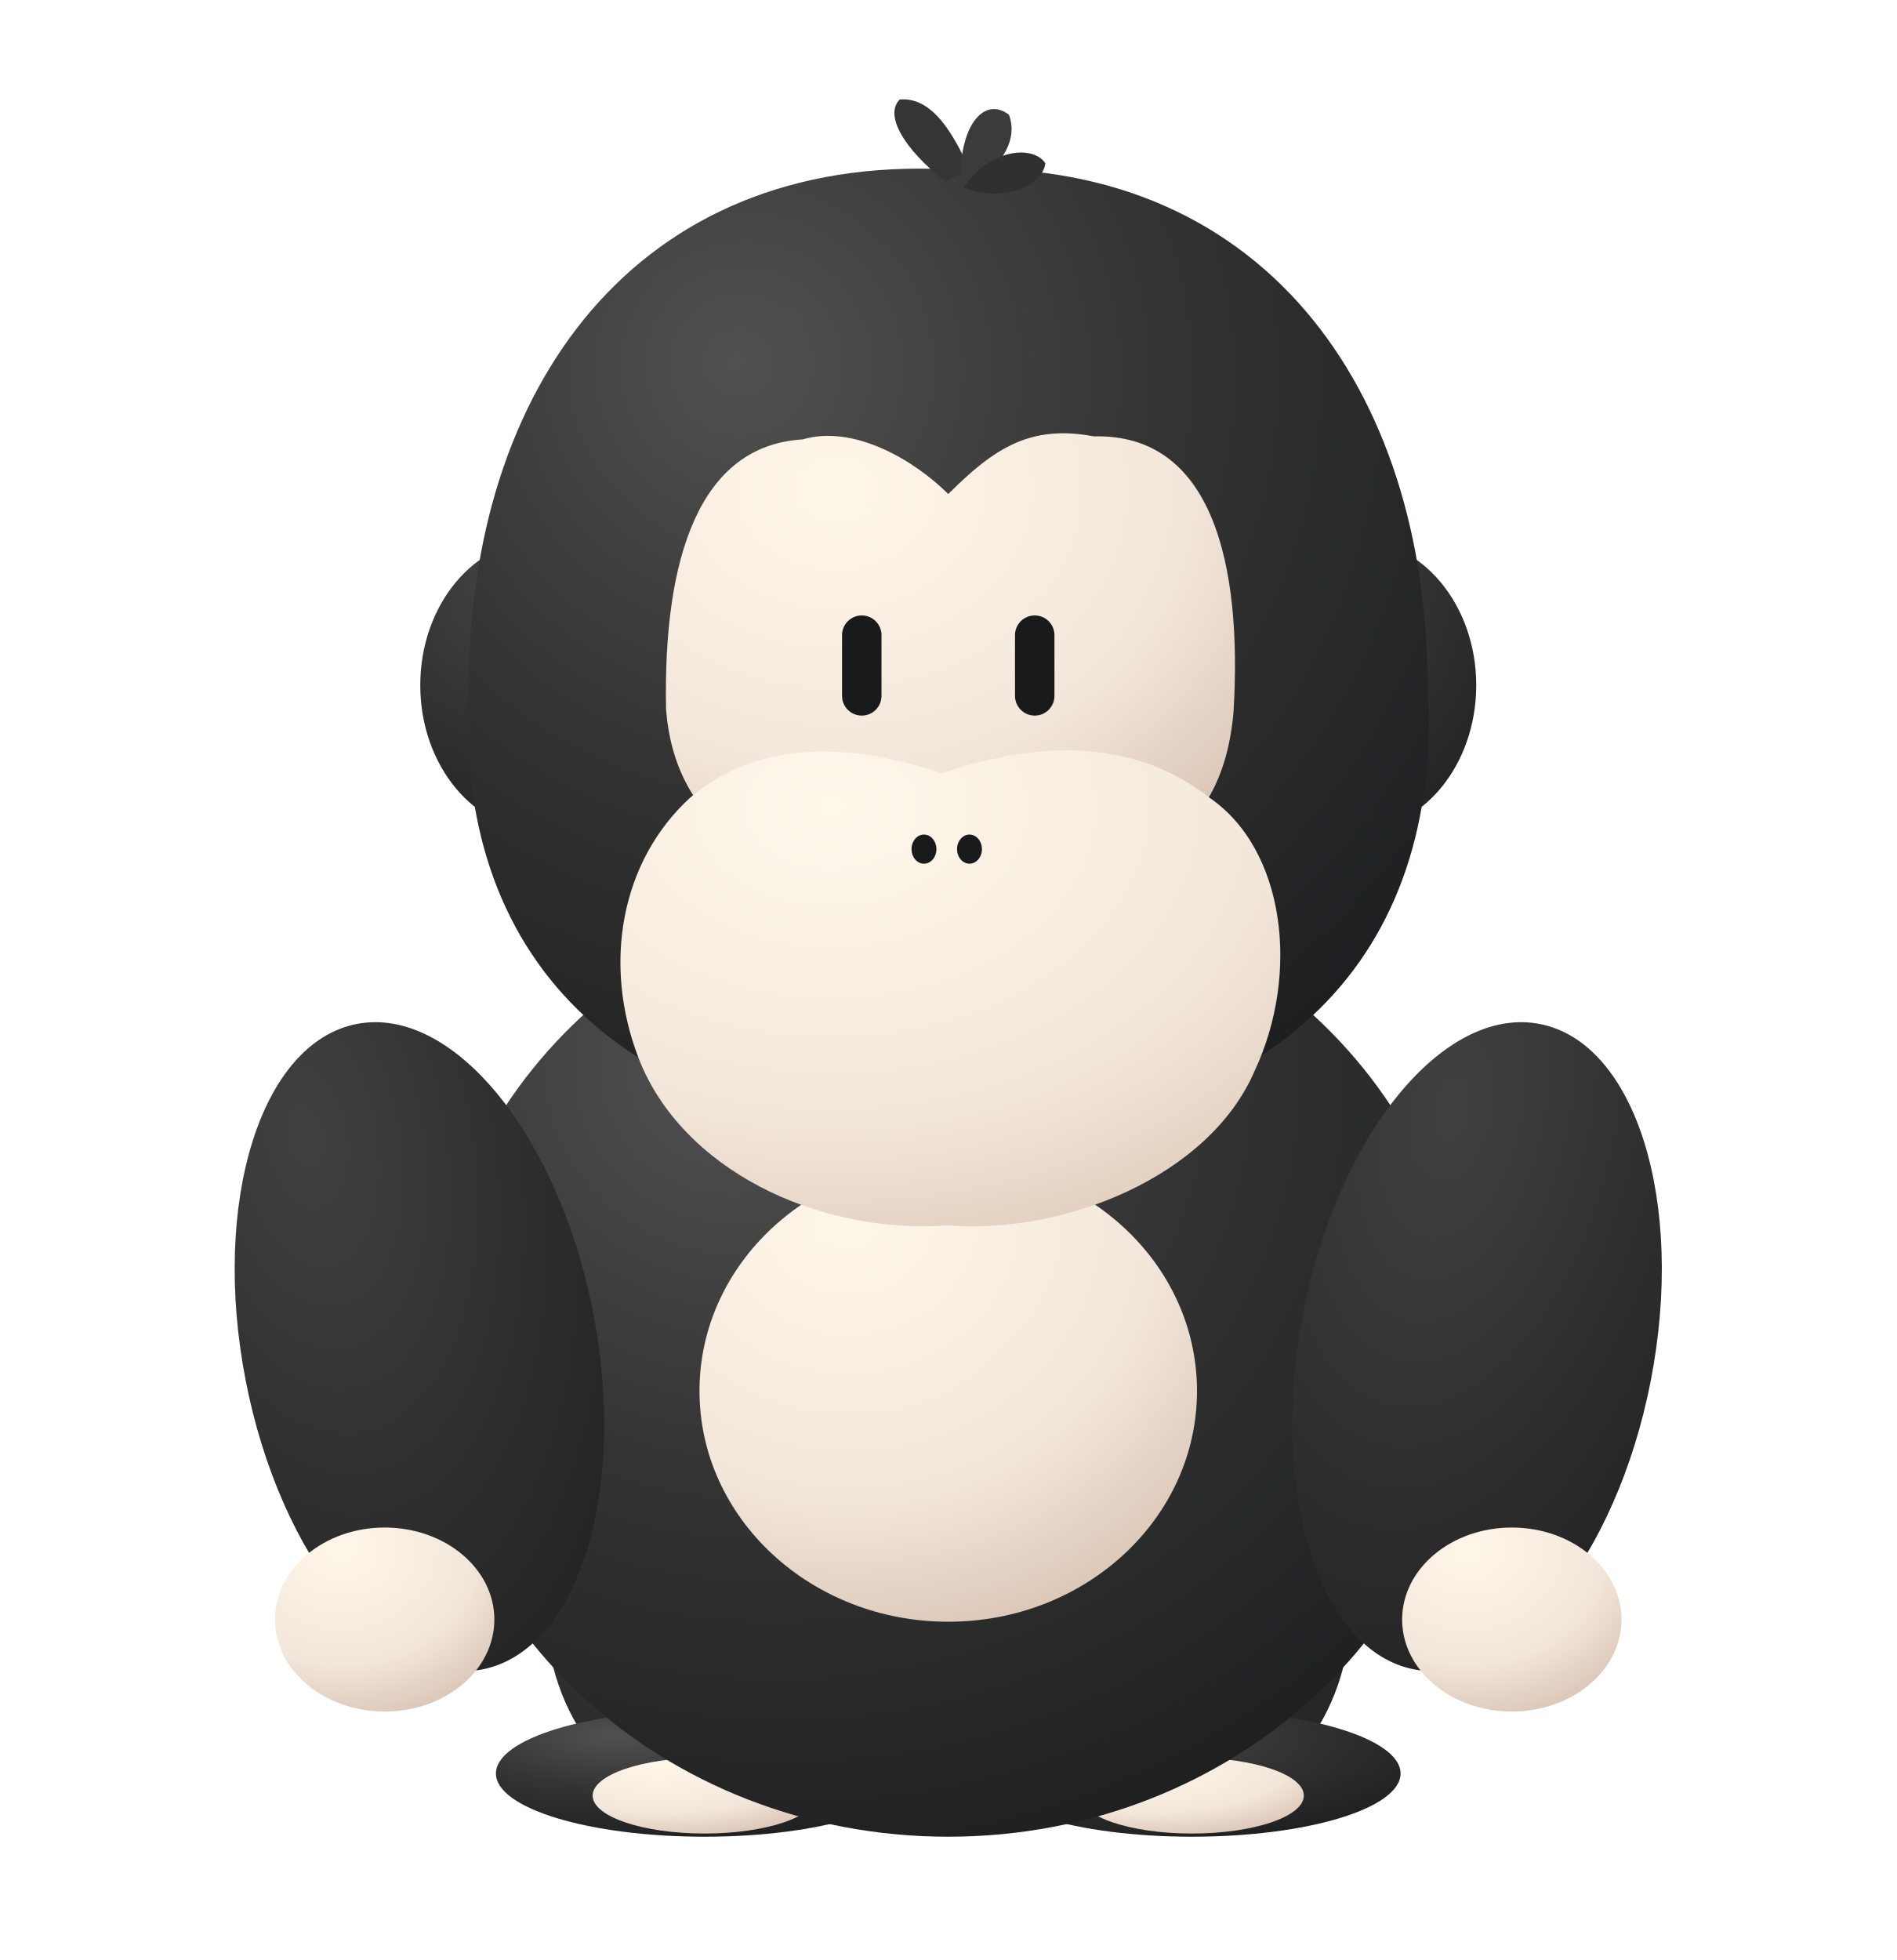
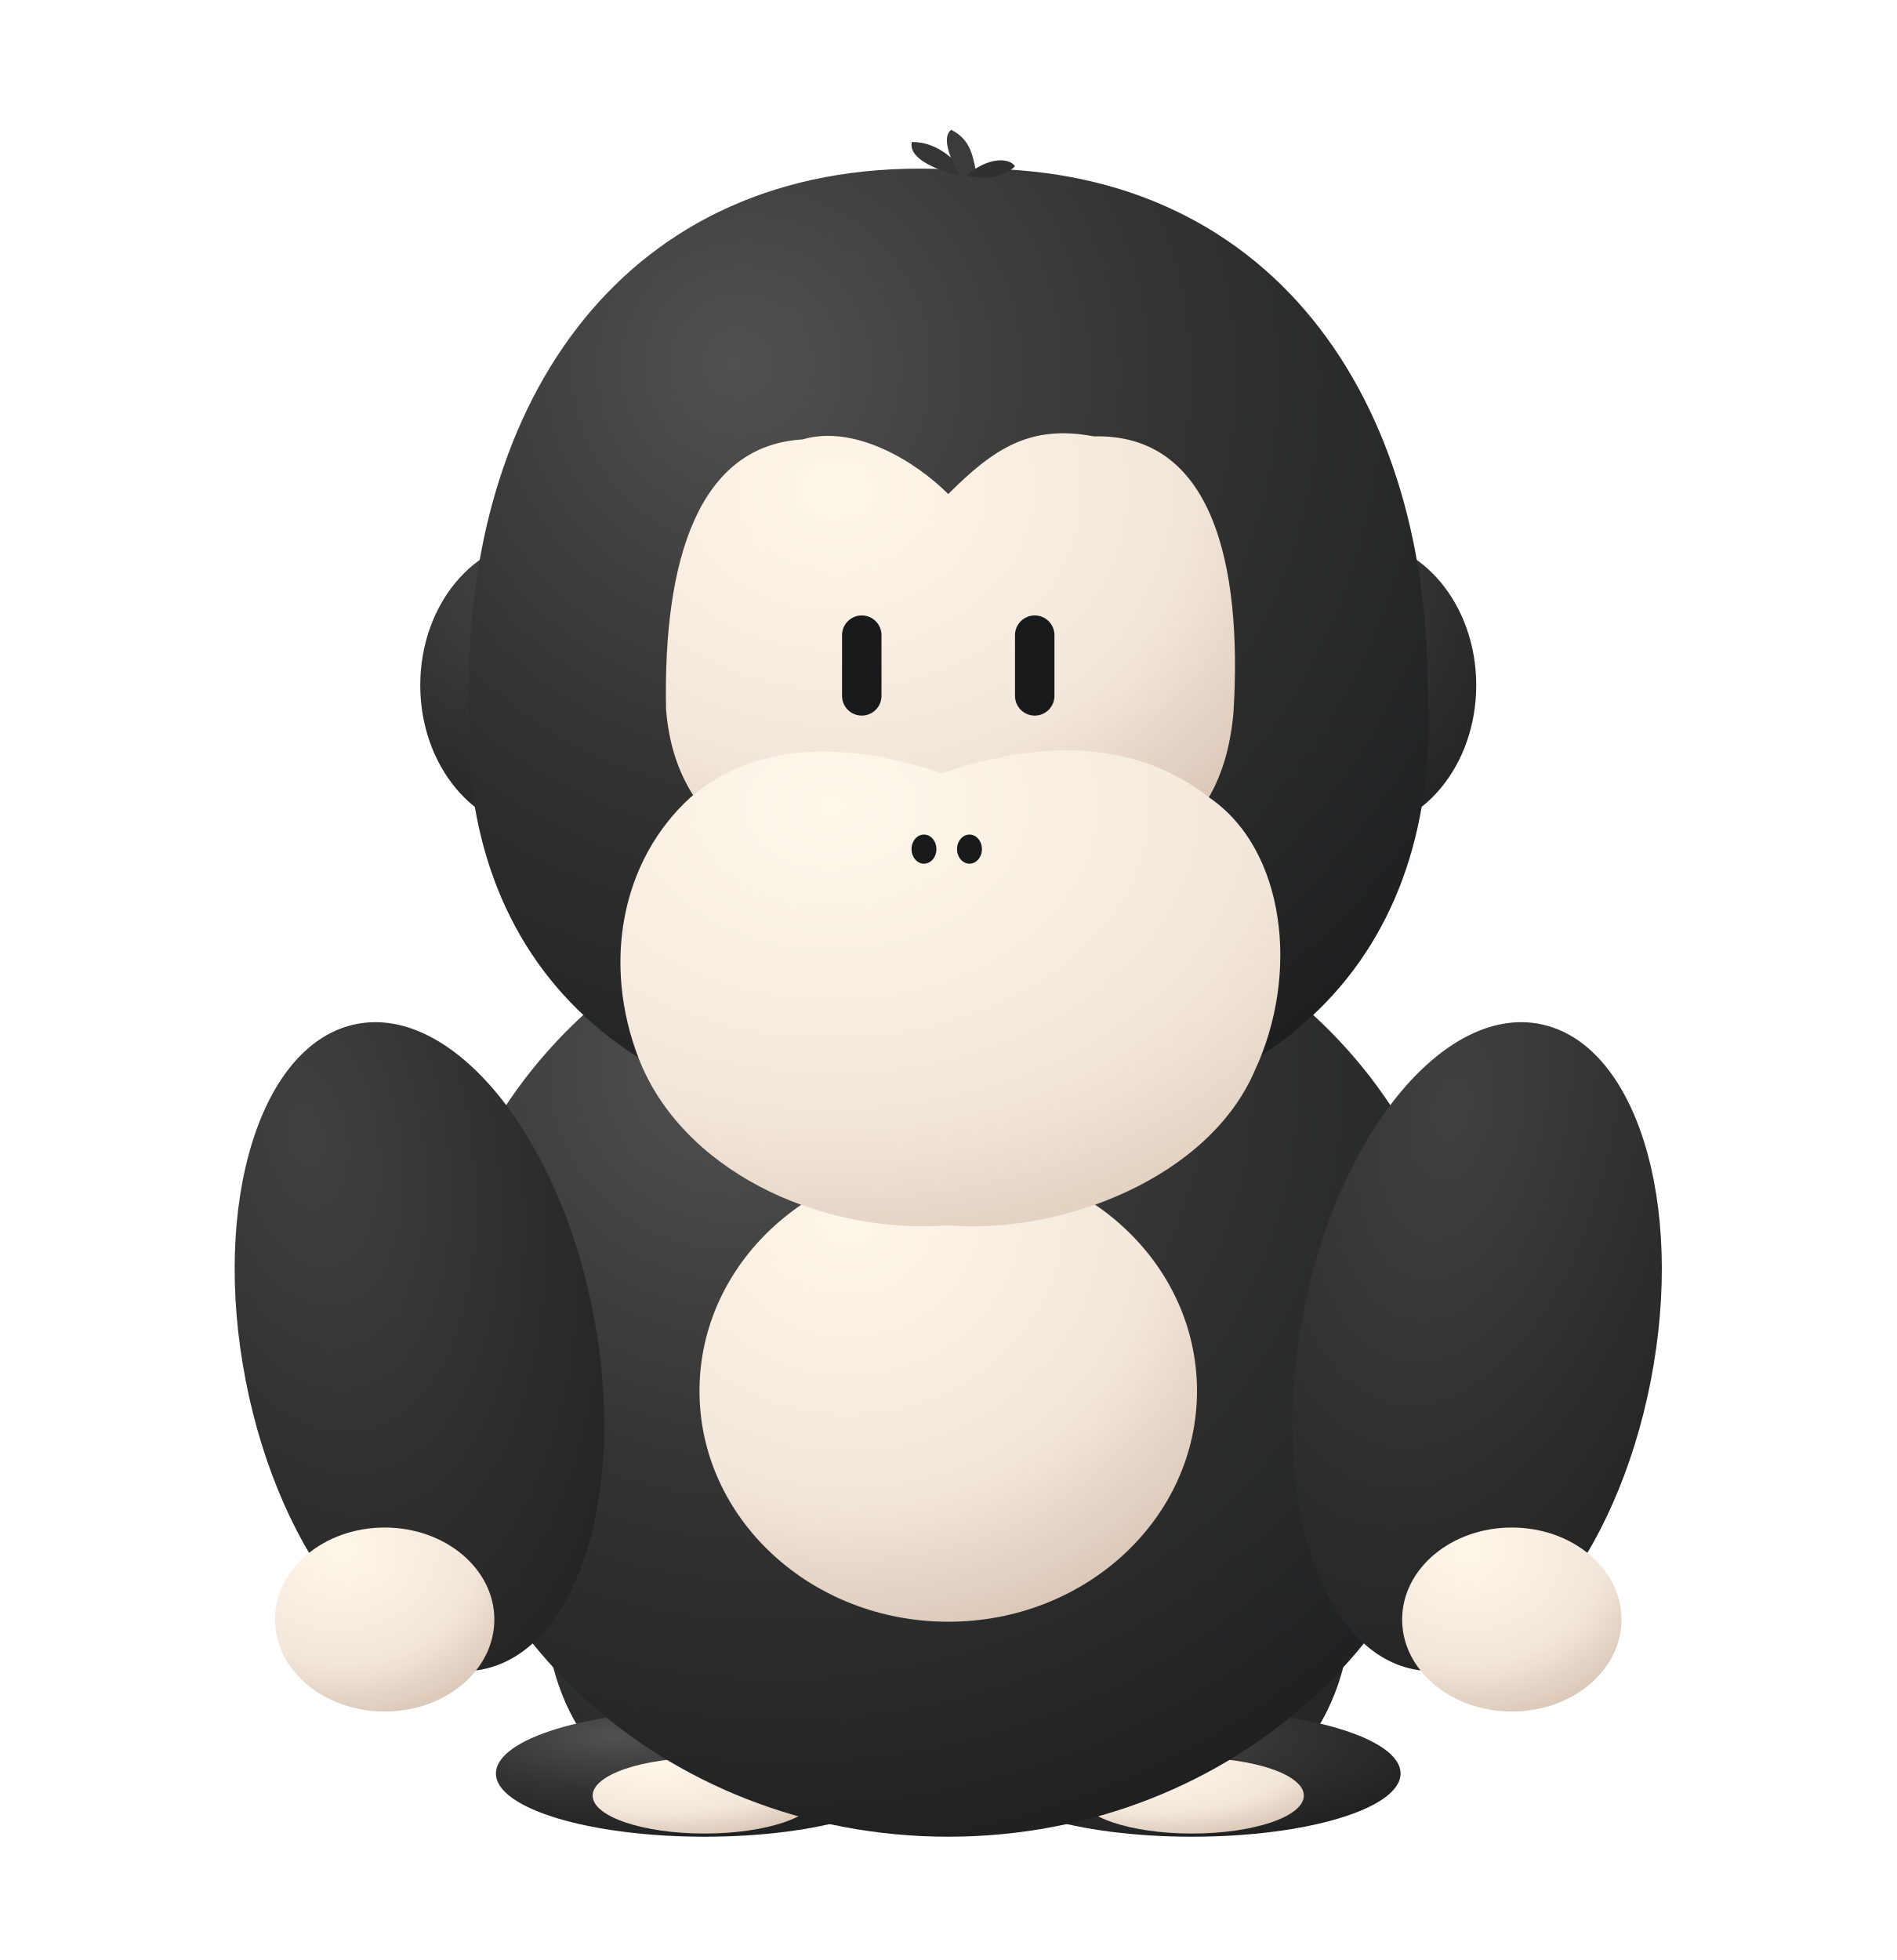
<svg xmlns="http://www.w3.org/2000/svg" viewBox="0 0 600 620" width="600" height="620" aria-label="릴라 숙련 릴라" data-level="5" data-role="lila-layered-artwork">
  <defs>
    <radialGradient id="furGrad" cx="36%" cy="23%" r="89%" fx="28%" fy="20%">
      <stop offset="0%" stop-color="#515151" />
      <stop offset="45%" stop-color="#343434" />
      <stop offset="100%" stop-color="#1B1C1D" />
    </radialGradient>
    <radialGradient id="furDark" cx="30%" cy="15%" r="98%">
      <stop offset="0%" stop-color="#424141" />
      <stop offset="100%" stop-color="#222223" />
    </radialGradient>
    <radialGradient id="skinGrad" cx="30%" cy="12%" r="98%">
      <stop offset="0%" stop-color="#FFF6EA" />
      <stop offset="62%" stop-color="#F3E7DB" />
      <stop offset="100%" stop-color="#D8C3B3" />
    </radialGradient>
    <radialGradient id="skinMuzzle" cx="32%" cy="12%" r="100%">
      <stop offset="0%" stop-color="#FFF8EB" />
      <stop offset="65%" stop-color="#F3E7DB" />
      <stop offset="100%" stop-color="#DFCCBA" />
    </radialGradient>
    <linearGradient id="gold" x1="0%" y1="0%" x2="100%" y2="100%">
      <stop offset="0%" stop-color="#FFE6A7" />
      <stop offset="45%" stop-color="#E4AE50" />
      <stop offset="100%" stop-color="#B27B2B" />
    </linearGradient>
    <linearGradient id="capeRed" x1="0%" y1="0%" x2="100%" y2="100%">
      <stop offset="0%" stop-color="#C84943" />
      <stop offset="100%" stop-color="#8C2424" />
    </linearGradient>
  </defs>
  <g id="character_root">
    <g id="leg_left" data-pivot="224.6,466">
      <ellipse cx="224.6" cy="508" rx="52.0" ry="64" fill="url(#furDark)" />
    </g>
    <g id="leg_right" data-pivot="375.4,466">
      <ellipse cx="375.4" cy="508" rx="52.0" ry="64" fill="url(#furDark)" />
    </g>
    <g id="foot_left" data-pivot="222.9,548">
      <ellipse cx="222.9" cy="561" rx="66.0" ry="20" fill="url(#furGrad)" />
      <ellipse cx="222.9" cy="568" rx="35.4" ry="12" fill="url(#skinGrad)" />
    </g>
    <g id="foot_right" data-pivot="377.1,548">
      <ellipse cx="377.1" cy="561" rx="66.0" ry="20" fill="url(#furGrad)" />
      <ellipse cx="377.1" cy="568" rx="35.4" ry="12" fill="url(#skinGrad)" />
    </g>
    <g id="body_torso">
      <ellipse cx="300" cy="429" rx="164" ry="152" fill="url(#furGrad)" />
    </g>
    <g id="belly_skin">
      <ellipse cx="300" cy="440" rx="78.7" ry="73.0" fill="url(#skinGrad)" />
    </g>
    <g id="arm_left" data-pivot="132.7,359">
      <ellipse cx="132.7" cy="426" rx="56" ry="104" transform="rotate(-11 132.7 426)" fill="url(#furDark)" />
      <ellipse cx="121.7" cy="512.3" rx="34.7" ry="29.1" fill="url(#skinGrad)" />
    </g>
    <g id="arm_right" data-pivot="467.3,359">
      <ellipse cx="467.3" cy="426" rx="56" ry="104" transform="rotate(11 467.3 426)" fill="url(#furDark)" />
      <ellipse cx="478.3" cy="512.3" rx="34.7" ry="29.1" fill="url(#skinGrad)" />
    </g>
    <g id="head_group" transform="translate(300 187) scale(0.96) translate(-300 -187)">
      <g id="ear_left">
        <ellipse cx="166" cy="218" rx="40" ry="48" fill="url(#furDark)" />
        <ellipse cx="166" cy="220" rx="19" ry="27" fill="#2A2A2A" />
      </g>
      <g id="ear_right">
        <ellipse cx="434" cy="218" rx="40" ry="48" fill="url(#furDark)" />
        <ellipse cx="434" cy="220" rx="19" ry="27" fill="#2A2A2A" />
      </g>
      <g id="head_skull">
        <path d="M300 48 C197 43 142 120 142 219 C137 306 190 365 300 367 C410 365 463 306 458 219 C458 120 403 43 300 48Z" fill="url(#furGrad)" />
      </g>
-       <g id="tuft_A" aria-label="짧게 옆으로 누운 3가닥 잔털">
-         <path d="M299 52 C285 41 279 30 284 25 C295 24 302 37 307 48Z" fill="#353535" />
-         <path d="M304 51 C304 33 312 24 320 30 C323 38 318 46 309 53Z" fill="#3B3B3B" />
-         <path d="M305 54 C314 41 328 40 332 46 C331 54 317 59 305 54Z" fill="#303031" />
+       <g id="tuft_A" aria-label="머리에 붙어 짧게 누운 세 가닥 잔털">
+         <path d="M303 50 C292 47 287 43 288 39 C296 39 301 44 305 48Z" fill="#353535" />
+         <path d="M304 50 C300 44 298 37 301 35 C307 38 308 43 309 48Z" fill="#3B3B3B" />
+         <path d="M306 50 C313 44 320 44 322 47 C319 50 313 52 306 50Z" fill="#303031" />
      </g>
      <g id="forehead_skin">
        <path d="M207 226 C206 176 218 139 252 137 C269 132 289 144 300 155 C315 140 327 132 348 136 C387 135 397 178 394 227 C390 272 358 285 301 288 C237 285 210 263 207 226Z" fill="url(#skinGrad)" />
      </g>
      <g id="muzzle_skin">
        <path d="M215 255 C236 237 265 236 298 247 C333 235 363 237 386 255 C411 272 416 313 401 345 C386 380 338 399 300 396 C256 399 212 377 198 341 C186 310 192 276 215 255Z" fill="url(#skinMuzzle)" />
      </g>
      <g id="eye_left">
        <rect x="265" y="195" width="13" height="33" rx="6.5" fill="#191A1B" />
      </g>
      <g id="eye_right">
        <rect x="322" y="195" width="13" height="33" rx="6.5" fill="#191A1B" />
      </g>
      <g id="nostril_left">
        <ellipse cx="292" cy="272" rx="4.1" ry="4.8" fill="#191A1B" />
      </g>
      <g id="nostril_right">
        <ellipse cx="307" cy="272" rx="4.1" ry="4.8" fill="#191A1B" />
      </g>
    </g>
  </g>
</svg>
